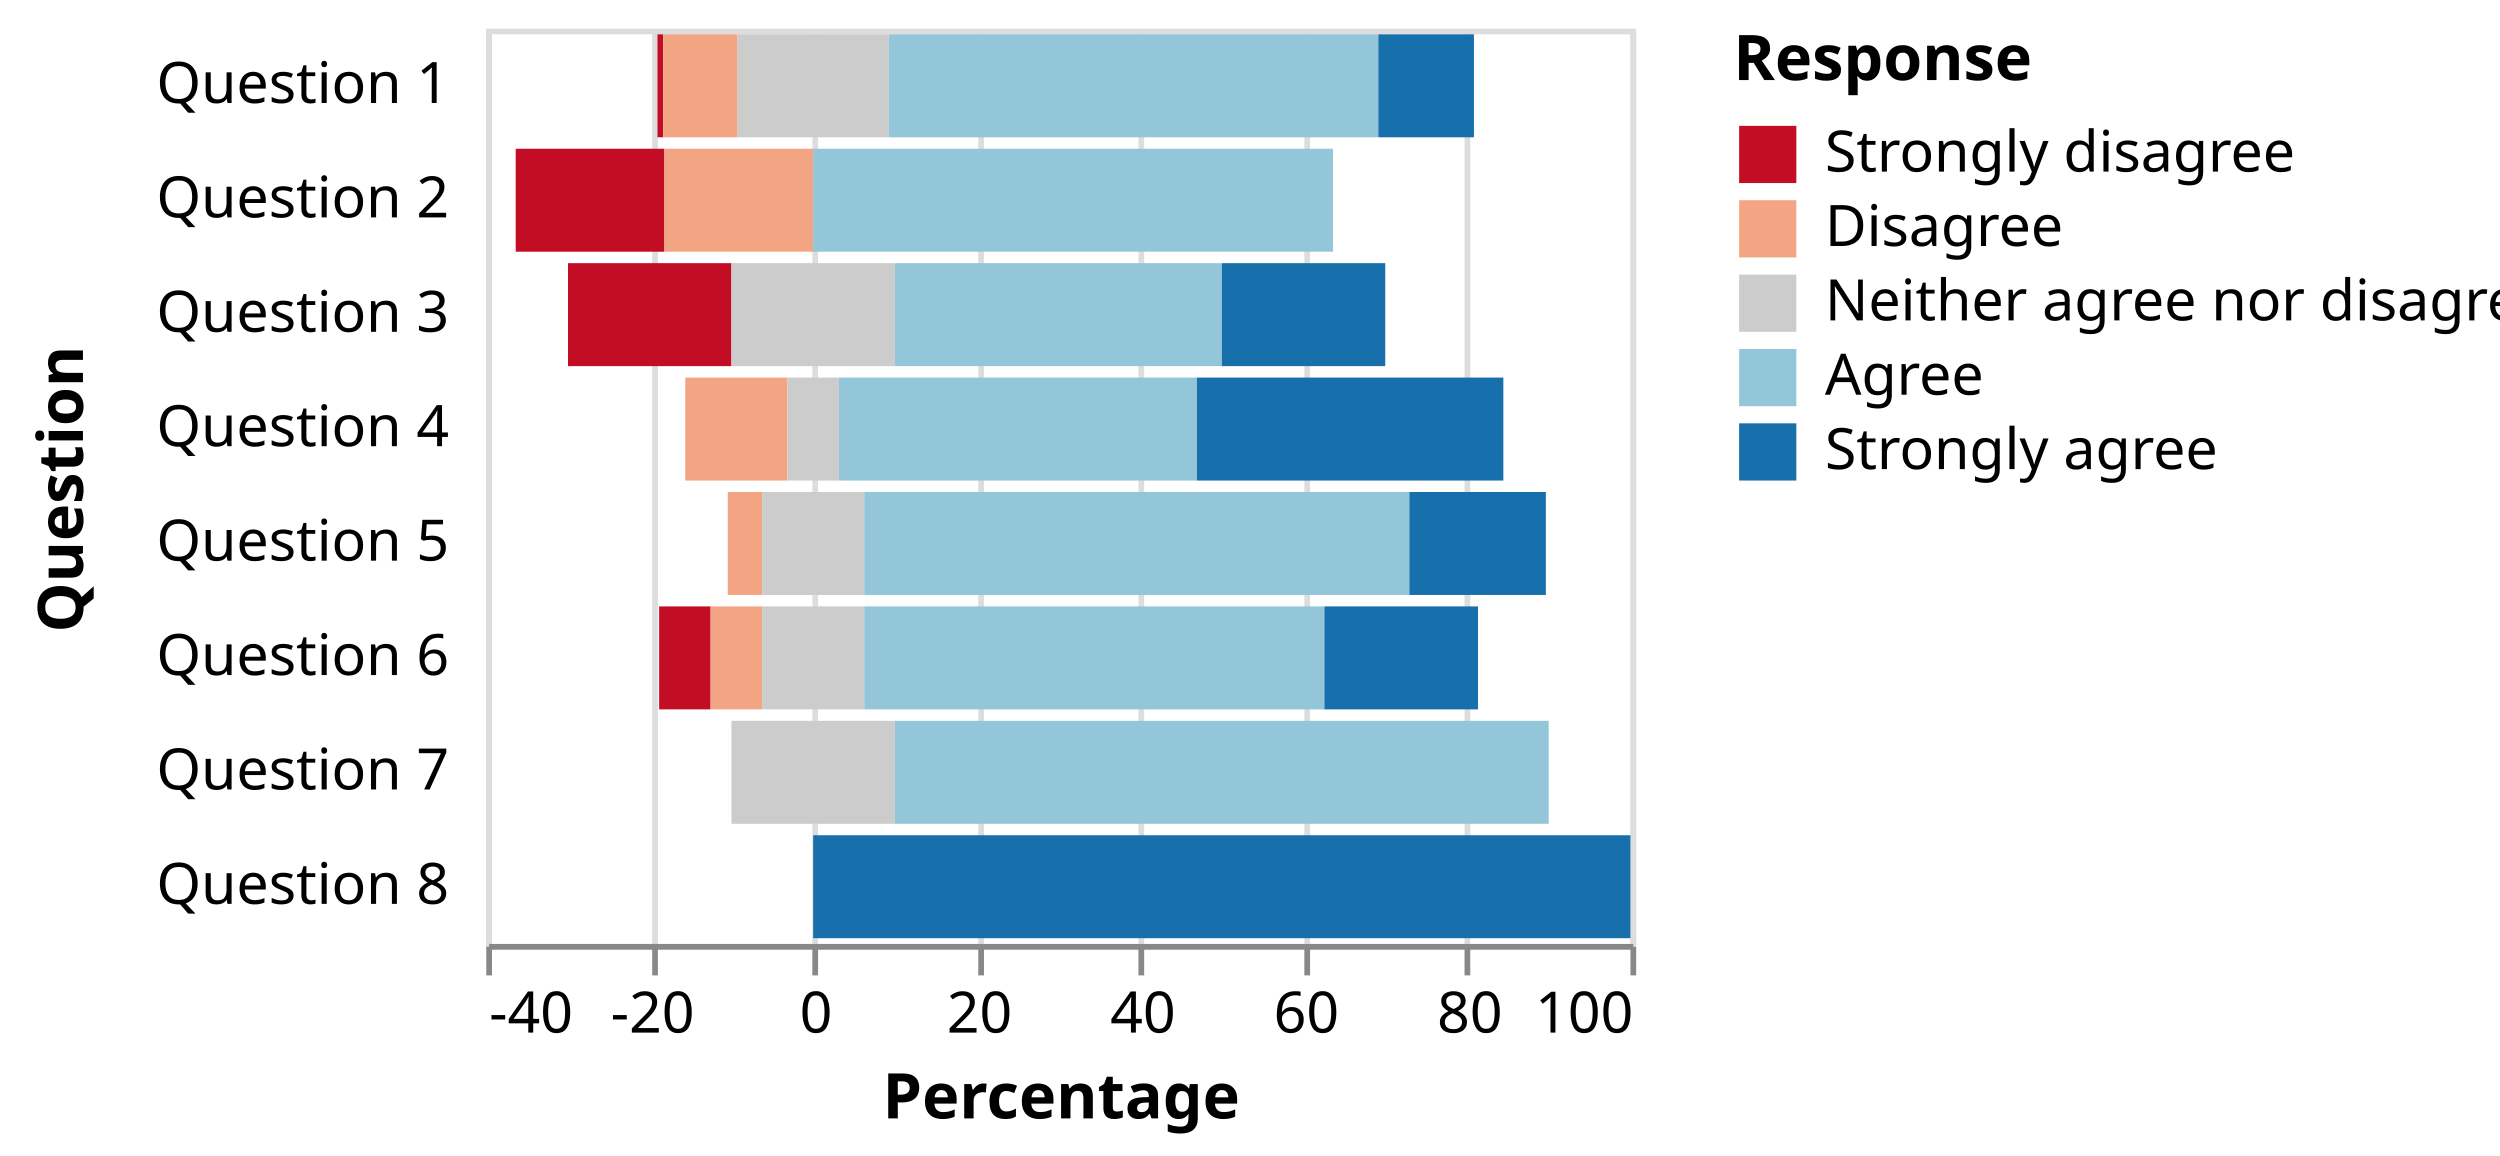
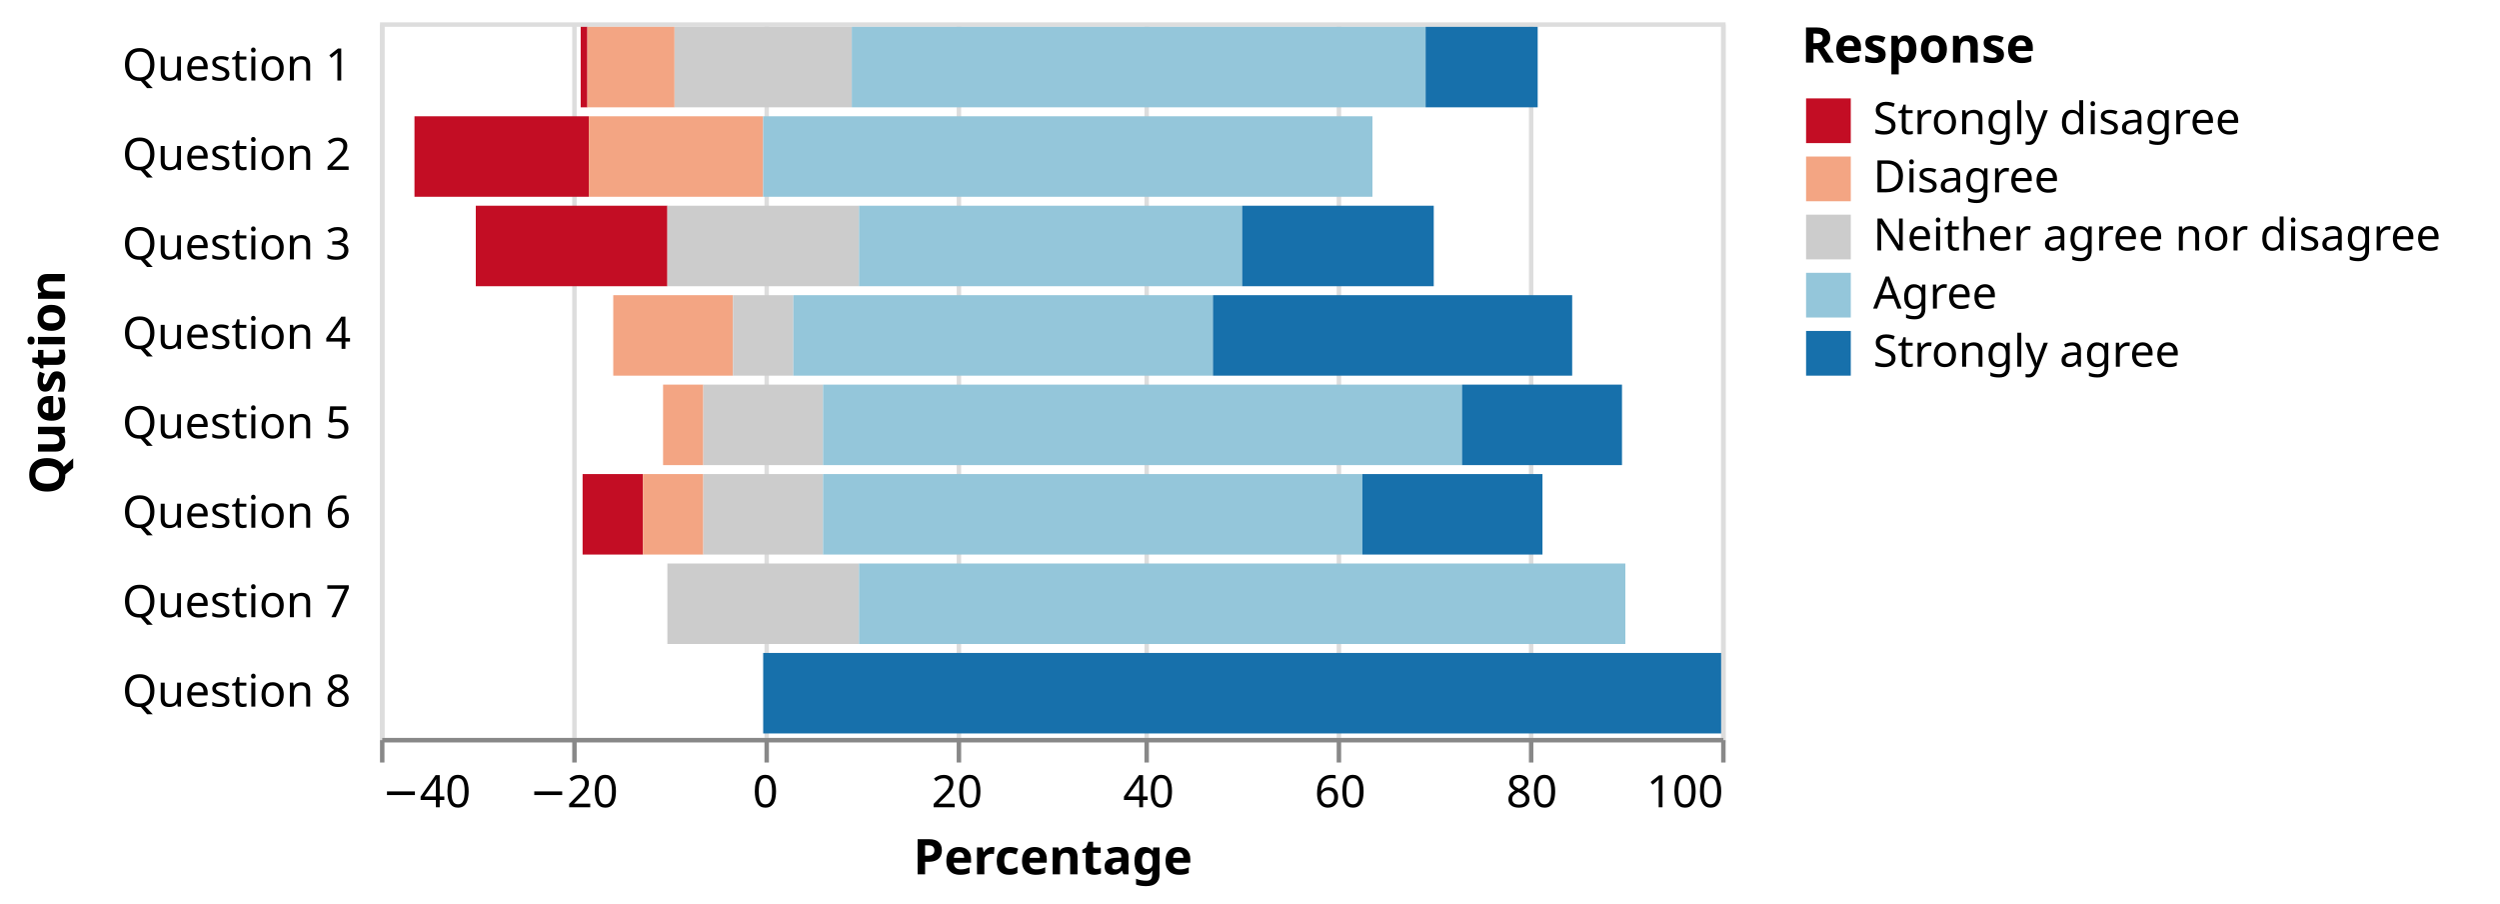
- <svg xmlns="http://www.w3.org/2000/svg" class="kroki-output kroki-output-vega kroki-output-diverging-stacked-bar-char marks" width="437" height="202" viewBox="0 0 437 202">
-   <g transform="translate(85,5)">
-     <g class="mark-group role-frame root">
+ <svg xmlns="http://www.w3.org/2000/svg" version="1.1" class="marks" width="559" height="202" viewBox="0 0 559 202">
+   <g fill="none" stroke-miterlimit="10" transform="translate(85,5)">
+     <g class="mark-group role-frame root" role="graphics-object" aria-roledescription="group mark container">
      <g transform="translate(0,0)">
-         <path class="background" d="M0.5,0.5h200v160h-200Z" style="fill: none; stroke: #ddd;" />
+         <path class="background" aria-hidden="true" d="M0.5,0.5h300v160h-300Z" stroke="#ddd" />
        <g>
-           <g class="mark-group role-axis">
+           <g class="mark-group role-axis" aria-hidden="true">
            <g transform="translate(0.5,160.5)">
-               <path class="background" d="M0,0h0v0h0Z" style="pointer-events: none; fill: none;" />
-               <g>
-                 <g class="mark-rule role-axis-grid" style="pointer-events: none;">
-                   <line transform="translate(0,0)" x2="0" y2="-160" style="fill: none; stroke: #ddd; stroke-width: 1; opacity: 1;" />
-                   <line transform="translate(29,0)" x2="0" y2="-160" style="fill: none; stroke: #ddd; stroke-width: 1; opacity: 1;" />
-                   <line transform="translate(57,0)" x2="0" y2="-160" style="fill: none; stroke: #ddd; stroke-width: 1; opacity: 1;" />
-                   <line transform="translate(86,0)" x2="0" y2="-160" style="fill: none; stroke: #ddd; stroke-width: 1; opacity: 1;" />
-                   <line transform="translate(114,0)" x2="0" y2="-160" style="fill: none; stroke: #ddd; stroke-width: 1; opacity: 1;" />
-                   <line transform="translate(143,0)" x2="0" y2="-160" style="fill: none; stroke: #ddd; stroke-width: 1; opacity: 1;" />
-                   <line transform="translate(171,0)" x2="0" y2="-160" style="fill: none; stroke: #ddd; stroke-width: 1; opacity: 1;" />
-                   <line transform="translate(200,0)" x2="0" y2="-160" style="fill: none; stroke: #ddd; stroke-width: 1; opacity: 1;" />
-                 </g>
-               </g>
-               <path class="foreground" d="" style="pointer-events: none; display: none; fill: none;" />
-             </g>
-           </g>
-           <g class="mark-group role-axis">
+               <path class="background" aria-hidden="true" d="M0,0h0v0h0Z" pointer-events="none" />
+               <g>
+                 <g class="mark-rule role-axis-grid" pointer-events="none">
+                   <line transform="translate(0,0)" x2="0" y2="-160" stroke="#ddd" stroke-width="1" opacity="1" />
+                   <line transform="translate(43,0)" x2="0" y2="-160" stroke="#ddd" stroke-width="1" opacity="1" />
+                   <line transform="translate(86,0)" x2="0" y2="-160" stroke="#ddd" stroke-width="1" opacity="1" />
+                   <line transform="translate(129,0)" x2="0" y2="-160" stroke="#ddd" stroke-width="1" opacity="1" />
+                   <line transform="translate(171,0)" x2="0" y2="-160" stroke="#ddd" stroke-width="1" opacity="1" />
+                   <line transform="translate(214,0)" x2="0" y2="-160" stroke="#ddd" stroke-width="1" opacity="1" />
+                   <line transform="translate(257,0)" x2="0" y2="-160" stroke="#ddd" stroke-width="1" opacity="1" />
+                   <line transform="translate(300,0)" x2="0" y2="-160" stroke="#ddd" stroke-width="1" opacity="1" />
+                 </g>
+               </g>
+               <path class="foreground" aria-hidden="true" d="" pointer-events="none" display="none" />
+             </g>
+           </g>
+           <g class="mark-group role-axis" role="graphics-symbol" aria-roledescription="axis" aria-label="X-axis titled 'Percentage' for a linear scale with values from −40 to 100">
            <g transform="translate(0.5,160.5)">
-               <path class="background" d="M0,0h0v0h0Z" style="pointer-events: none; fill: none;" />
-               <g>
-                 <g class="mark-rule role-axis-tick" style="pointer-events: none;">
-                   <line transform="translate(0,0)" x2="0" y2="5" style="fill: none; stroke: #888; stroke-width: 1; opacity: 1;" />
-                   <line transform="translate(29,0)" x2="0" y2="5" style="fill: none; stroke: #888; stroke-width: 1; opacity: 1;" />
-                   <line transform="translate(57,0)" x2="0" y2="5" style="fill: none; stroke: #888; stroke-width: 1; opacity: 1;" />
-                   <line transform="translate(86,0)" x2="0" y2="5" style="fill: none; stroke: #888; stroke-width: 1; opacity: 1;" />
-                   <line transform="translate(114,0)" x2="0" y2="5" style="fill: none; stroke: #888; stroke-width: 1; opacity: 1;" />
-                   <line transform="translate(143,0)" x2="0" y2="5" style="fill: none; stroke: #888; stroke-width: 1; opacity: 1;" />
-                   <line transform="translate(171,0)" x2="0" y2="5" style="fill: none; stroke: #888; stroke-width: 1; opacity: 1;" />
-                   <line transform="translate(200,0)" x2="0" y2="5" style="fill: none; stroke: #888; stroke-width: 1; opacity: 1;" />
-                 </g>
-                 <g class="mark-text role-axis-label" style="pointer-events: none;">
-                   <text text-anchor="start" transform="translate(0,15)" style="font-family: sans-serif; font-size: 10px; fill: #000; opacity: 1;">
-                                                     -40
-                                                 </text>
-                   <text text-anchor="middle" transform="translate(28.57143,15)" style="font-family: sans-serif; font-size: 10px; fill: #000; opacity: 1;">-20
-                                                 </text>
-                   <text text-anchor="middle" transform="translate(57.14286,15)" style="font-family: sans-serif; font-size: 10px; fill: #000; opacity: 1;">0
-                                                 </text>
-                   <text text-anchor="middle" transform="translate(85.71429,15)" style="font-family: sans-serif; font-size: 10px; fill: #000; opacity: 1;">20
-                                                 </text>
-                   <text text-anchor="middle" transform="translate(114.2857,15)" style="font-family: sans-serif; font-size: 10px; fill: #000; opacity: 1;">40
-                                                 </text>
-                   <text text-anchor="middle" transform="translate(142.8571,15)" style="font-family: sans-serif; font-size: 10px; fill: #000; opacity: 1;">60
-                                                 </text>
-                   <text text-anchor="middle" transform="translate(171.4286,15)" style="font-family: sans-serif; font-size: 10px; fill: #000; opacity: 1;">80
-                                                 </text>
-                   <text text-anchor="end" transform="translate(200,15)" style="font-family: sans-serif; font-size: 10px; fill: #000; opacity: 1;">
-                                                     100
-                                                 </text>
-                 </g>
-                 <g class="mark-rule role-axis-domain" style="pointer-events: none;">
-                   <line transform="translate(0,0)" x2="200" y2="0" style="fill: none; stroke: #888; stroke-width: 1; opacity: 1;" />
-                 </g>
-                 <g class="mark-text role-axis-title" style="pointer-events: none;">
-                   <text text-anchor="middle" transform="translate(100,30)" style="font-family: sans-serif; font-size: 11px; font-weight: bold; fill: #000; opacity: 1;">Percentage
-                                                 </text>
-                 </g>
-               </g>
-               <path class="foreground" d="" style="pointer-events: none; display: none; fill: none;" />
-             </g>
-           </g>
-           <g class="mark-group role-axis">
+               <path class="background" aria-hidden="true" d="M0,0h0v0h0Z" pointer-events="none" />
+               <g>
+                 <g class="mark-rule role-axis-tick" pointer-events="none">
+                   <line transform="translate(0,0)" x2="0" y2="5" stroke="#888" stroke-width="1" opacity="1" />
+                   <line transform="translate(43,0)" x2="0" y2="5" stroke="#888" stroke-width="1" opacity="1" />
+                   <line transform="translate(86,0)" x2="0" y2="5" stroke="#888" stroke-width="1" opacity="1" />
+                   <line transform="translate(129,0)" x2="0" y2="5" stroke="#888" stroke-width="1" opacity="1" />
+                   <line transform="translate(171,0)" x2="0" y2="5" stroke="#888" stroke-width="1" opacity="1" />
+                   <line transform="translate(214,0)" x2="0" y2="5" stroke="#888" stroke-width="1" opacity="1" />
+                   <line transform="translate(257,0)" x2="0" y2="5" stroke="#888" stroke-width="1" opacity="1" />
+                   <line transform="translate(300,0)" x2="0" y2="5" stroke="#888" stroke-width="1" opacity="1" />
+                 </g>
+                 <g class="mark-text role-axis-label" pointer-events="none">
+                   <text text-anchor="start" transform="translate(0,15)" font-family="sans-serif" font-size="10px" fill="#000" opacity="1">−40</text>
+                   <text text-anchor="middle" transform="translate(42.85714,15)" font-family="sans-serif" font-size="10px" fill="#000" opacity="1">−20</text>
+                   <text text-anchor="middle" transform="translate(85.71429,15)" font-family="sans-serif" font-size="10px" fill="#000" opacity="1">0</text>
+                   <text text-anchor="middle" transform="translate(128.5714,15)" font-family="sans-serif" font-size="10px" fill="#000" opacity="1">20</text>
+                   <text text-anchor="middle" transform="translate(171.4286,15)" font-family="sans-serif" font-size="10px" fill="#000" opacity="1">40</text>
+                   <text text-anchor="middle" transform="translate(214.2857,15)" font-family="sans-serif" font-size="10px" fill="#000" opacity="1">60</text>
+                   <text text-anchor="middle" transform="translate(257.1429,15)" font-family="sans-serif" font-size="10px" fill="#000" opacity="1">80</text>
+                   <text text-anchor="end" transform="translate(300,15)" font-family="sans-serif" font-size="10px" fill="#000" opacity="1">100</text>
+                 </g>
+                 <g class="mark-rule role-axis-domain" pointer-events="none">
+                   <line transform="translate(0,0)" x2="300" y2="0" stroke="#888" stroke-width="1" opacity="1" />
+                 </g>
+                 <g class="mark-text role-axis-title" pointer-events="none">
+                   <text text-anchor="middle" transform="translate(150,30)" font-family="sans-serif" font-size="11px" font-weight="bold" fill="#000" opacity="1">Percentage</text>
+                 </g>
+               </g>
+               <path class="foreground" aria-hidden="true" d="" pointer-events="none" display="none" />
+             </g>
+           </g>
+           <g class="mark-group role-axis" role="graphics-symbol" aria-roledescription="axis" aria-label="Y-axis titled 'Question' for a discrete scale with 8 values: Question 1, Question 2, Question 3, Question 4, Question 5, ending with Question 8">
            <g transform="translate(-4.5,0.5)">
-               <path class="background" d="M0,0h0v0h0Z" style="pointer-events: none; fill: none;" />
-               <g>
-                 <g class="mark-text role-axis-label" style="pointer-events: none;">
-                   <text text-anchor="end" transform="translate(-2,12.5)" style="font-family: sans-serif; font-size: 10px; fill: #000; opacity: 1;">
-                                                     Question 1
-                                                 </text>
-                   <text text-anchor="end" transform="translate(-2,32.5)" style="font-family: sans-serif; font-size: 10px; fill: #000; opacity: 1;">
-                                                     Question 2
-                                                 </text>
-                   <text text-anchor="end" transform="translate(-2,52.5)" style="font-family: sans-serif; font-size: 10px; fill: #000; opacity: 1;">
-                                                     Question 3
-                                                 </text>
-                   <text text-anchor="end" transform="translate(-2,72.5)" style="font-family: sans-serif; font-size: 10px; fill: #000; opacity: 1;">
-                                                     Question 4
-                                                 </text>
-                   <text text-anchor="end" transform="translate(-2,92.5)" style="font-family: sans-serif; font-size: 10px; fill: #000; opacity: 1;">
-                                                     Question 5
-                                                 </text>
-                   <text text-anchor="end" transform="translate(-2,112.5)" style="font-family: sans-serif; font-size: 10px; fill: #000; opacity: 1;">
-                                                     Question 6
-                                                 </text>
-                   <text text-anchor="end" transform="translate(-2,132.5)" style="font-family: sans-serif; font-size: 10px; fill: #000; opacity: 1;">
-                                                     Question 7
-                                                 </text>
-                   <text text-anchor="end" transform="translate(-2,152.5)" style="font-family: sans-serif; font-size: 10px; fill: #000; opacity: 1;">
-                                                     Question 8
-                                                 </text>
-                 </g>
-                 <g class="mark-text role-axis-title" style="pointer-events: none;">
-                   <text text-anchor="middle" transform="translate(-64,80) rotate(-90) translate(0,-2)" style="font-family: sans-serif; font-size: 11px; font-weight: bold; fill: #000; opacity: 1;">Question
-                                                 </text>
-                 </g>
-               </g>
-               <path class="foreground" d="" style="pointer-events: none; display: none; fill: none;" />
-             </g>
-           </g>
-           <g class="mark-rect role-mark marks">
-             <path d="M29.929,1h1v18h-1Z" style="fill: #c30d24;" />
-             <path d="M30.929,1h13v18h-13Z" style="fill: #f3a583;" />
-             <path d="M43.929,1h26.429v18h-26.429Z" style="fill: #cccccc;" />
-             <path d="M70.357,1h85.571v18h-85.571Z" style="fill: #94c6da;" />
-             <path d="M155.929,1h16.714v18h-16.714Z" style="fill: #1770ab;" />
-             <path d="M5.143,21h26v18h-26Z" style="fill: #c30d24;" />
-             <path d="M31.143,21h26v18h-26Z" style="fill: #f3a583;" />
-             <path d="M57.143,21h0v18h0Z" style="fill: #cccccc;" />
-             <path d="M57.143,21h90.857v18h-90.857Z" style="fill: #94c6da;" />
-             <path d="M148,21h0v18h0Z" style="fill: #1770ab;" />
-             <path d="M14.286,41h28.571v18h-28.571Z" style="fill: #c30d24;" />
-             <path d="M42.857,41h0v18h0Z" style="fill: #f3a583;" />
-             <path d="M42.857,41h28.571v18h-28.571Z" style="fill: #cccccc;" />
-             <path d="M71.429,41h57.143v18h-57.143Z" style="fill: #94c6da;" />
-             <path d="M128.571,41h28.571v18h-28.571Z" style="fill: #1770ab;" />
-             <path d="M34.786,61h0v18h0Z" style="fill: #c30d24;" />
-             <path d="M34.786,61h17.857v18h-17.857Z" style="fill: #f3a583;" />
-             <path d="M52.643,61h9v18h-9Z" style="fill: #cccccc;" />
-             <path d="M61.643,61h62.571v18h-62.571Z" style="fill: #94c6da;" />
-             <path d="M124.214,61h53.571v18h-53.571Z" style="fill: #1770ab;" />
-             <path d="M42.214,81h0v18h0Z" style="fill: #c30d24;" />
-             <path d="M42.214,81h6v18h-6Z" style="fill: #f3a583;" />
-             <path d="M48.214,81h17.857v18h-17.857Z" style="fill: #cccccc;" />
-             <path d="M66.071,81h95.286v18h-95.286Z" style="fill: #94c6da;" />
-             <path d="M161.357,81h23.857v18h-23.857Z" style="fill: #1770ab;" />
-             <path d="M30.214,101h9v18h-9Z" style="fill: #c30d24;" />
-             <path d="M39.214,101h9v18h-9Z" style="fill: #f3a583;" />
-             <path d="M48.214,101h17.857v18h-17.857Z" style="fill: #cccccc;" />
-             <path d="M66.071,101h80.429v18h-80.429Z" style="fill: #94c6da;" />
-             <path d="M146.5,101h26.857v18h-26.857Z" style="fill: #1770ab;" />
-             <path d="M42.857,121h0v18h0Z" style="fill: #c30d24;" />
-             <path d="M42.857,121h0v18h0Z" style="fill: #f3a583;" />
-             <path d="M42.857,121h28.571v18h-28.571Z" style="fill: #cccccc;" />
-             <path d="M71.429,121h114.286v18h-114.286Z" style="fill: #94c6da;" />
-             <path d="M185.714,121h0v18h0Z" style="fill: #1770ab;" />
-             <path d="M57.143,141h0v18h0Z" style="fill: #c30d24;" />
-             <path d="M57.143,141h0v18h0Z" style="fill: #f3a583;" />
-             <path d="M57.143,141h0v18h0Z" style="fill: #cccccc;" />
-             <path d="M57.143,141h0v18h0Z" style="fill: #94c6da;" />
-             <path d="M57.143,141h142.857v18h-142.857Z" style="fill: #1770ab;" />
-           </g>
-           <g class="mark-group role-legend">
-             <g transform="translate(218,0)">
-               <path class="background" d="M0,0h129v79h-129Z" style="pointer-events: none; fill: none;" />
+               <path class="background" aria-hidden="true" d="M0,0h0v0h0Z" pointer-events="none" />
+               <g>
+                 <g class="mark-text role-axis-label" pointer-events="none">
+                   <text text-anchor="end" transform="translate(-2,12.5)" font-family="sans-serif" font-size="10px" fill="#000" opacity="1">Question 1</text>
+                   <text text-anchor="end" transform="translate(-2,32.5)" font-family="sans-serif" font-size="10px" fill="#000" opacity="1">Question 2</text>
+                   <text text-anchor="end" transform="translate(-2,52.5)" font-family="sans-serif" font-size="10px" fill="#000" opacity="1">Question 3</text>
+                   <text text-anchor="end" transform="translate(-2,72.5)" font-family="sans-serif" font-size="10px" fill="#000" opacity="1">Question 4</text>
+                   <text text-anchor="end" transform="translate(-2,92.5)" font-family="sans-serif" font-size="10px" fill="#000" opacity="1">Question 5</text>
+                   <text text-anchor="end" transform="translate(-2,112.5)" font-family="sans-serif" font-size="10px" fill="#000" opacity="1">Question 6</text>
+                   <text text-anchor="end" transform="translate(-2,132.5)" font-family="sans-serif" font-size="10px" fill="#000" opacity="1">Question 7</text>
+                   <text text-anchor="end" transform="translate(-2,152.5)" font-family="sans-serif" font-size="10px" fill="#000" opacity="1">Question 8</text>
+                 </g>
+                 <g class="mark-text role-axis-title" pointer-events="none">
+                   <text text-anchor="middle" transform="translate(-64,80) rotate(-90) translate(0,-2)" font-family="sans-serif" font-size="11px" font-weight="bold" fill="#000" opacity="1">Question</text>
+                 </g>
+               </g>
+               <path class="foreground" aria-hidden="true" d="" pointer-events="none" display="none" />
+             </g>
+           </g>
+           <g class="mark-rect role-mark marks" role="graphics-object" aria-roledescription="rect mark container">
+             <path aria-label="nx: −19.05; question: Question 1; nx2: −18.35; type: Strongly disagree" role="graphics-symbol" aria-roledescription="bar" d="M44.893,1h1.5v18h-1.5Z" fill="#c30d24" />
+             <path aria-label="nx: −18.35; question: Question 1; nx2: −9.25; type: Disagree" role="graphics-symbol" aria-roledescription="bar" d="M46.393,1h19.5v18h-19.5Z" fill="#f3a583" />
+             <path aria-label="nx: −9.25; question: Question 1; nx2: 9.25; type: Neither agree nor disagree" role="graphics-symbol" aria-roledescription="bar" d="M65.893,1h39.643v18h-39.643Z" fill="#cccccc" />
+             <path aria-label="nx: 9.25; question: Question 1; nx2: 69.15; type: Agree" role="graphics-symbol" aria-roledescription="bar" d="M105.536,1h128.357v18h-128.357Z" fill="#94c6da" />
+             <path aria-label="nx: 69.15; question: Question 1; nx2: 80.85; type: Strongly agree" role="graphics-symbol" aria-roledescription="bar" d="M233.893,1h25.071v18h-25.071Z" fill="#1770ab" />
+             <path aria-label="nx: −36.4; question: Question 2; nx2: −18.2; type: Strongly disagree" role="graphics-symbol" aria-roledescription="bar" d="M7.714,21h39v18h-39Z" fill="#c30d24" />
+             <path aria-label="nx: −18.2; question: Question 2; nx2: 0; type: Disagree" role="graphics-symbol" aria-roledescription="bar" d="M46.714,21h39v18h-39Z" fill="#f3a583" />
+             <path aria-label="nx: 0; question: Question 2; nx2: 0; type: Neither agree nor disagree" role="graphics-symbol" aria-roledescription="bar" d="M85.714,21h0v18h0Z" fill="#cccccc" />
+             <path aria-label="nx: 0; question: Question 2; nx2: 63.6; type: Agree" role="graphics-symbol" aria-roledescription="bar" d="M85.714,21h136.286v18h-136.286Z" fill="#94c6da" />
+             <path aria-label="nx: 63.6; question: Question 2; nx2: 63.6; type: Strongly agree" role="graphics-symbol" aria-roledescription="bar" d="M222,21h0v18h0Z" fill="#1770ab" />
+             <path aria-label="nx: −30; question: Question 3; nx2: −10; type: Strongly disagree" role="graphics-symbol" aria-roledescription="bar" d="M21.429,41h42.857v18h-42.857Z" fill="#c30d24" />
+             <path aria-label="nx: −10; question: Question 3; nx2: −10; type: Disagree" role="graphics-symbol" aria-roledescription="bar" d="M64.286,41h0v18h0Z" fill="#f3a583" />
+             <path aria-label="nx: −10; question: Question 3; nx2: 10; type: Neither agree nor disagree" role="graphics-symbol" aria-roledescription="bar" d="M64.286,41h42.857v18h-42.857Z" fill="#cccccc" />
+             <path aria-label="nx: 10; question: Question 3; nx2: 50; type: Agree" role="graphics-symbol" aria-roledescription="bar" d="M107.143,41h85.714v18h-85.714Z" fill="#94c6da" />
+             <path aria-label="nx: 50; question: Question 3; nx2: 70; type: Strongly agree" role="graphics-symbol" aria-roledescription="bar" d="M192.857,41h42.857v18h-42.857Z" fill="#1770ab" />
+             <path aria-label="nx: −15.65; question: Question 4; nx2: −15.65; type: Strongly disagree" role="graphics-symbol" aria-roledescription="bar" d="M52.179,61h0v18h0Z" fill="#c30d24" />
+             <path aria-label="nx: −15.65; question: Question 4; nx2: −3.15; type: Disagree" role="graphics-symbol" aria-roledescription="bar" d="M52.179,61h26.786v18h-26.786Z" fill="#f3a583" />
+             <path aria-label="nx: −3.15; question: Question 4; nx2: 3.15; type: Neither agree nor disagree" role="graphics-symbol" aria-roledescription="bar" d="M78.964,61h13.5v18h-13.5Z" fill="#cccccc" />
+             <path aria-label="nx: 3.15; question: Question 4; nx2: 46.95; type: Agree" role="graphics-symbol" aria-roledescription="bar" d="M92.464,61h93.857v18h-93.857Z" fill="#94c6da" />
+             <path aria-label="nx: 46.95; question: Question 4; nx2: 84.45; type: Strongly agree" role="graphics-symbol" aria-roledescription="bar" d="M186.321,61h80.357v18h-80.357Z" fill="#1770ab" />
+             <path aria-label="nx: −10.45; question: Question 5; nx2: −10.45; type: Strongly disagree" role="graphics-symbol" aria-roledescription="bar" d="M63.321,81h0v18h0Z" fill="#c30d24" />
+             <path aria-label="nx: −10.45; question: Question 5; nx2: −6.25; type: Disagree" role="graphics-symbol" aria-roledescription="bar" d="M63.321,81h9v18h-9Z" fill="#f3a583" />
+             <path aria-label="nx: −6.25; question: Question 5; nx2: 6.25; type: Neither agree nor disagree" role="graphics-symbol" aria-roledescription="bar" d="M72.321,81h26.786v18h-26.786Z" fill="#cccccc" />
+             <path aria-label="nx: 6.25; question: Question 5; nx2: 72.95; type: Agree" role="graphics-symbol" aria-roledescription="bar" d="M99.107,81h142.929v18h-142.929Z" fill="#94c6da" />
+             <path aria-label="nx: 72.95; question: Question 5; nx2: 89.65; type: Strongly agree" role="graphics-symbol" aria-roledescription="bar" d="M242.036,81h35.786v18h-35.786Z" fill="#1770ab" />
+             <path aria-label="nx: −18.85; question: Question 6; nx2: −12.55; type: Strongly disagree" role="graphics-symbol" aria-roledescription="bar" d="M45.321,101h13.5v18h-13.5Z" fill="#c30d24" />
+             <path aria-label="nx: −12.55; question: Question 6; nx2: −6.25; type: Disagree" role="graphics-symbol" aria-roledescription="bar" d="M58.821,101h13.5v18h-13.5Z" fill="#f3a583" />
+             <path aria-label="nx: −6.25; question: Question 6; nx2: 6.25; type: Neither agree nor disagree" role="graphics-symbol" aria-roledescription="bar" d="M72.321,101h26.786v18h-26.786Z" fill="#cccccc" />
+             <path aria-label="nx: 6.25; question: Question 6; nx2: 62.55; type: Agree" role="graphics-symbol" aria-roledescription="bar" d="M99.107,101h120.643v18h-120.643Z" fill="#94c6da" />
+             <path aria-label="nx: 62.55; question: Question 6; nx2: 81.35; type: Strongly agree" role="graphics-symbol" aria-roledescription="bar" d="M219.75,101h40.286v18h-40.286Z" fill="#1770ab" />
+             <path aria-label="nx: −10; question: Question 7; nx2: −10; type: Strongly disagree" role="graphics-symbol" aria-roledescription="bar" d="M64.286,121h0v18h0Z" fill="#c30d24" />
+             <path aria-label="nx: −10; question: Question 7; nx2: −10; type: Disagree" role="graphics-symbol" aria-roledescription="bar" d="M64.286,121h0v18h0Z" fill="#f3a583" />
+             <path aria-label="nx: −10; question: Question 7; nx2: 10; type: Neither agree nor disagree" role="graphics-symbol" aria-roledescription="bar" d="M64.286,121h42.857v18h-42.857Z" fill="#cccccc" />
+             <path aria-label="nx: 10; question: Question 7; nx2: 90; type: Agree" role="graphics-symbol" aria-roledescription="bar" d="M107.143,121h171.429v18h-171.429Z" fill="#94c6da" />
+             <path aria-label="nx: 90; question: Question 7; nx2: 90; type: Strongly agree" role="graphics-symbol" aria-roledescription="bar" d="M278.571,121h0v18h0Z" fill="#1770ab" />
+             <path aria-label="nx: 0; question: Question 8; nx2: 0; type: Strongly disagree" role="graphics-symbol" aria-roledescription="bar" d="M85.714,141h0v18h0Z" fill="#c30d24" />
+             <path aria-label="nx: 0; question: Question 8; nx2: 0; type: Disagree" role="graphics-symbol" aria-roledescription="bar" d="M85.714,141h0v18h0Z" fill="#f3a583" />
+             <path aria-label="nx: 0; question: Question 8; nx2: 0; type: Neither agree nor disagree" role="graphics-symbol" aria-roledescription="bar" d="M85.714,141h0v18h0Z" fill="#cccccc" />
+             <path aria-label="nx: 0; question: Question 8; nx2: 0; type: Agree" role="graphics-symbol" aria-roledescription="bar" d="M85.714,141h0v18h0Z" fill="#94c6da" />
+             <path aria-label="nx: 0; question: Question 8; nx2: 100; type: Strongly agree" role="graphics-symbol" aria-roledescription="bar" d="M85.714,141h214.286v18h-214.286Z" fill="#1770ab" />
+           </g>
+           <g class="mark-group role-legend" role="graphics-symbol" aria-roledescription="legend" aria-label="Symbol legend titled 'Response' for fill color with 5 values: Strongly disagree, Disagree, Neither agree nor disagree, Agree, Strongly agree">
+             <g transform="translate(318,0)">
+               <path class="background" aria-hidden="true" d="M0,0h151v79h-151Z" pointer-events="none" />
              <g>
                <g class="mark-group role-legend-entry">
                  <g transform="translate(0,16)">
-                     <path class="background" d="M0,0h0v0h0Z" style="pointer-events: none; fill: none;" />
+                     <path class="background" aria-hidden="true" d="M0,0h0v0h0Z" pointer-events="none" />
                    <g>
-                       <g class="mark-group role-scope">
+                       <g class="mark-group role-scope" role="graphics-object" aria-roledescription="group mark container">
                        <g transform="translate(0,0)">
-                           <path class="background" d="M0,0h129v11h-129Z" style="pointer-events: none; fill: none; opacity: 1;" />
-                           <g>
-                             <g class="mark-symbol role-legend-symbol" style="pointer-events: none;">
-                               <path transform="translate(6,6)" d="M-5,-5h10v10h-10Z" style="fill: #c30d24; stroke-width: 1.5; opacity: 1;" />
-                             </g>
-                             <g class="mark-text role-legend-label" style="pointer-events: none;">
-                               <text text-anchor="start" transform="translate(16,9)" style="font-family: sans-serif; font-size: 10px; fill: #000; opacity: 1;">Strongly disagree
-                                                                         </text>
-                             </g>
-                           </g>
-                           <path class="foreground" d="" style="pointer-events: none; display: none; fill: none;" />
+                           <path class="background" aria-hidden="true" d="M0,0h150.717v11h-150.717Z" pointer-events="none" opacity="1" />
+                           <g>
+                             <g class="mark-symbol role-legend-symbol" pointer-events="none">
+                               <path transform="translate(6,6)" d="M-5,-5h10v10h-10Z" fill="#c30d24" stroke-width="1.5" opacity="1" />
+                             </g>
+                             <g class="mark-text role-legend-label" pointer-events="none">
+                               <text text-anchor="start" transform="translate(16,9)" font-family="sans-serif" font-size="10px" fill="#000" opacity="1">Strongly disagree</text>
+                             </g>
+                           </g>
+                           <path class="foreground" aria-hidden="true" d="" pointer-events="none" display="none" />
                        </g>
                        <g transform="translate(0,13)">
-                           <path class="background" d="M0,0h129v11h-129Z" style="pointer-events: none; fill: none; opacity: 1;" />
-                           <g>
-                             <g class="mark-symbol role-legend-symbol" style="pointer-events: none;">
-                               <path transform="translate(6,6)" d="M-5,-5h10v10h-10Z" style="fill: #f3a583; stroke-width: 1.5; opacity: 1;" />
-                             </g>
-                             <g class="mark-text role-legend-label" style="pointer-events: none;">
-                               <text text-anchor="start" transform="translate(16,9)" style="font-family: sans-serif; font-size: 10px; fill: #000; opacity: 1;">Disagree
-                                                                         </text>
-                             </g>
-                           </g>
-                           <path class="foreground" d="" style="pointer-events: none; display: none; fill: none;" />
+                           <path class="background" aria-hidden="true" d="M0,0h150.717v11h-150.717Z" pointer-events="none" opacity="1" />
+                           <g>
+                             <g class="mark-symbol role-legend-symbol" pointer-events="none">
+                               <path transform="translate(6,6)" d="M-5,-5h10v10h-10Z" fill="#f3a583" stroke-width="1.5" opacity="1" />
+                             </g>
+                             <g class="mark-text role-legend-label" pointer-events="none">
+                               <text text-anchor="start" transform="translate(16,9)" font-family="sans-serif" font-size="10px" fill="#000" opacity="1">Disagree</text>
+                             </g>
+                           </g>
+                           <path class="foreground" aria-hidden="true" d="" pointer-events="none" display="none" />
                        </g>
                        <g transform="translate(0,26)">
-                           <path class="background" d="M0,0h129v11h-129Z" style="pointer-events: none; fill: none; opacity: 1;" />
-                           <g>
-                             <g class="mark-symbol role-legend-symbol" style="pointer-events: none;">
-                               <path transform="translate(6,6)" d="M-5,-5h10v10h-10Z" style="fill: #cccccc; stroke-width: 1.5; opacity: 1;" />
-                             </g>
-                             <g class="mark-text role-legend-label" style="pointer-events: none;">
-                               <text text-anchor="start" transform="translate(16,9)" style="font-family: sans-serif; font-size: 10px; fill: #000; opacity: 1;">Neither agree nor disagree
-                                                                         </text>
-                             </g>
-                           </g>
-                           <path class="foreground" d="" style="pointer-events: none; display: none; fill: none;" />
+                           <path class="background" aria-hidden="true" d="M0,0h150.717v11h-150.717Z" pointer-events="none" opacity="1" />
+                           <g>
+                             <g class="mark-symbol role-legend-symbol" pointer-events="none">
+                               <path transform="translate(6,6)" d="M-5,-5h10v10h-10Z" fill="#cccccc" stroke-width="1.5" opacity="1" />
+                             </g>
+                             <g class="mark-text role-legend-label" pointer-events="none">
+                               <text text-anchor="start" transform="translate(16,9)" font-family="sans-serif" font-size="10px" fill="#000" opacity="1">Neither agree nor disagree</text>
+                             </g>
+                           </g>
+                           <path class="foreground" aria-hidden="true" d="" pointer-events="none" display="none" />
                        </g>
                        <g transform="translate(0,39)">
-                           <path class="background" d="M0,0h129v11h-129Z" style="pointer-events: none; fill: none; opacity: 1;" />
-                           <g>
-                             <g class="mark-symbol role-legend-symbol" style="pointer-events: none;">
-                               <path transform="translate(6,6)" d="M-5,-5h10v10h-10Z" style="fill: #94c6da; stroke-width: 1.5; opacity: 1;" />
-                             </g>
-                             <g class="mark-text role-legend-label" style="pointer-events: none;">
-                               <text text-anchor="start" transform="translate(16,9)" style="font-family: sans-serif; font-size: 10px; fill: #000; opacity: 1;">Agree
-                                                                         </text>
-                             </g>
-                           </g>
-                           <path class="foreground" d="" style="pointer-events: none; display: none; fill: none;" />
+                           <path class="background" aria-hidden="true" d="M0,0h150.717v11h-150.717Z" pointer-events="none" opacity="1" />
+                           <g>
+                             <g class="mark-symbol role-legend-symbol" pointer-events="none">
+                               <path transform="translate(6,6)" d="M-5,-5h10v10h-10Z" fill="#94c6da" stroke-width="1.5" opacity="1" />
+                             </g>
+                             <g class="mark-text role-legend-label" pointer-events="none">
+                               <text text-anchor="start" transform="translate(16,9)" font-family="sans-serif" font-size="10px" fill="#000" opacity="1">Agree</text>
+                             </g>
+                           </g>
+                           <path class="foreground" aria-hidden="true" d="" pointer-events="none" display="none" />
                        </g>
                        <g transform="translate(0,52)">
-                           <path class="background" d="M0,0h129v11h-129Z" style="pointer-events: none; fill: none; opacity: 1;" />
-                           <g>
-                             <g class="mark-symbol role-legend-symbol" style="pointer-events: none;">
-                               <path transform="translate(6,6)" d="M-5,-5h10v10h-10Z" style="fill: #1770ab; stroke-width: 1.5; opacity: 1;" />
-                             </g>
-                             <g class="mark-text role-legend-label" style="pointer-events: none;">
-                               <text text-anchor="start" transform="translate(16,9)" style="font-family: sans-serif; font-size: 10px; fill: #000; opacity: 1;">Strongly agree
-                                                                         </text>
-                             </g>
-                           </g>
-                           <path class="foreground" d="" style="pointer-events: none; display: none; fill: none;" />
+                           <path class="background" aria-hidden="true" d="M0,0h150.717v11h-150.717Z" pointer-events="none" opacity="1" />
+                           <g>
+                             <g class="mark-symbol role-legend-symbol" pointer-events="none">
+                               <path transform="translate(6,6)" d="M-5,-5h10v10h-10Z" fill="#1770ab" stroke-width="1.5" opacity="1" />
+                             </g>
+                             <g class="mark-text role-legend-label" pointer-events="none">
+                               <text text-anchor="start" transform="translate(16,9)" font-family="sans-serif" font-size="10px" fill="#000" opacity="1">Strongly agree</text>
+                             </g>
+                           </g>
+                           <path class="foreground" aria-hidden="true" d="" pointer-events="none" display="none" />
                        </g>
                      </g>
                    </g>
-                     <path class="foreground" d="" style="pointer-events: none; display: none; fill: none;" />
+                     <path class="foreground" aria-hidden="true" d="" pointer-events="none" display="none" />
                  </g>
                </g>
-                 <g class="mark-text role-legend-title" style="pointer-events: none;">
-                   <text text-anchor="start" transform="translate(0,9)" style="font-family: sans-serif; font-size: 11px; font-weight: bold; fill: #000; opacity: 1;">Response
-                                                 </text>
-                 </g>
-               </g>
-               <path class="foreground" d="" style="pointer-events: none; display: none; fill: none;" />
+                 <g class="mark-text role-legend-title" pointer-events="none">
+                   <text text-anchor="start" transform="translate(0,9)" font-family="sans-serif" font-size="11px" font-weight="bold" fill="#000" opacity="1">Response</text>
+                 </g>
+               </g>
+               <path class="foreground" aria-hidden="true" d="" pointer-events="none" display="none" />
            </g>
          </g>
        </g>
-         <path class="foreground" d="" style="display: none; fill: none;" />
+         <path class="foreground" aria-hidden="true" d="" display="none" />
      </g>
    </g>
  </g>
</svg>
